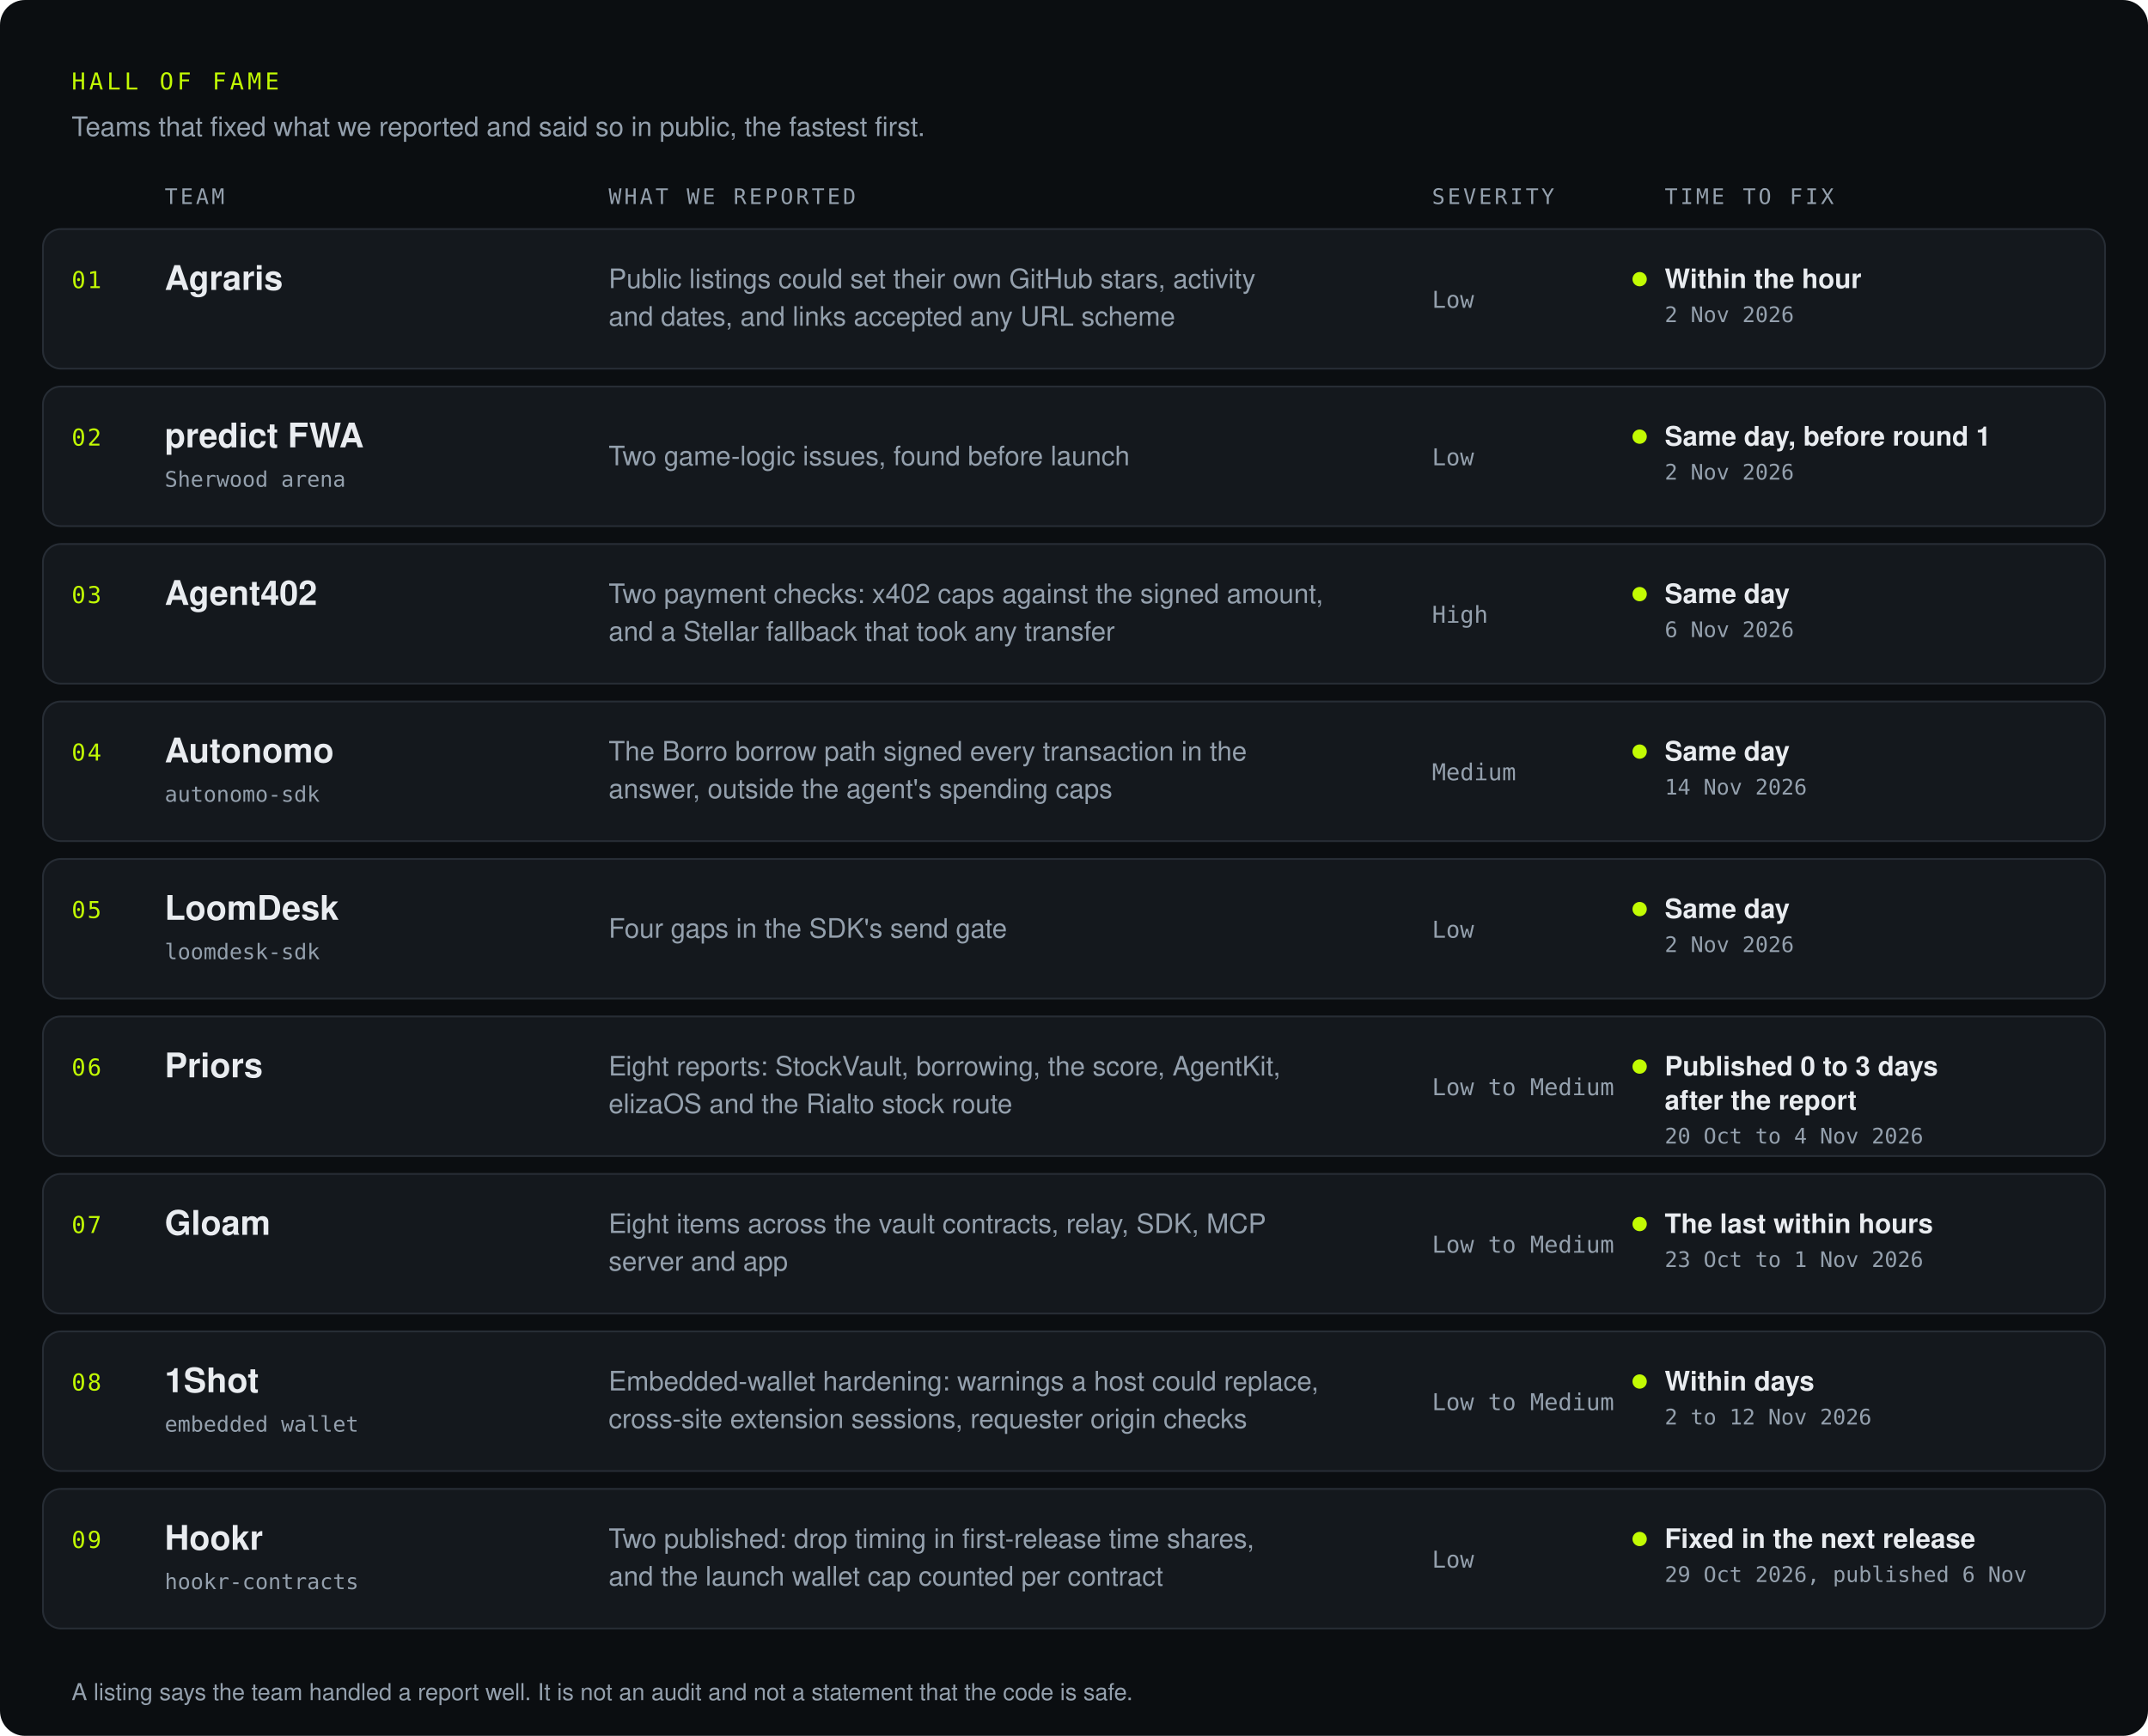
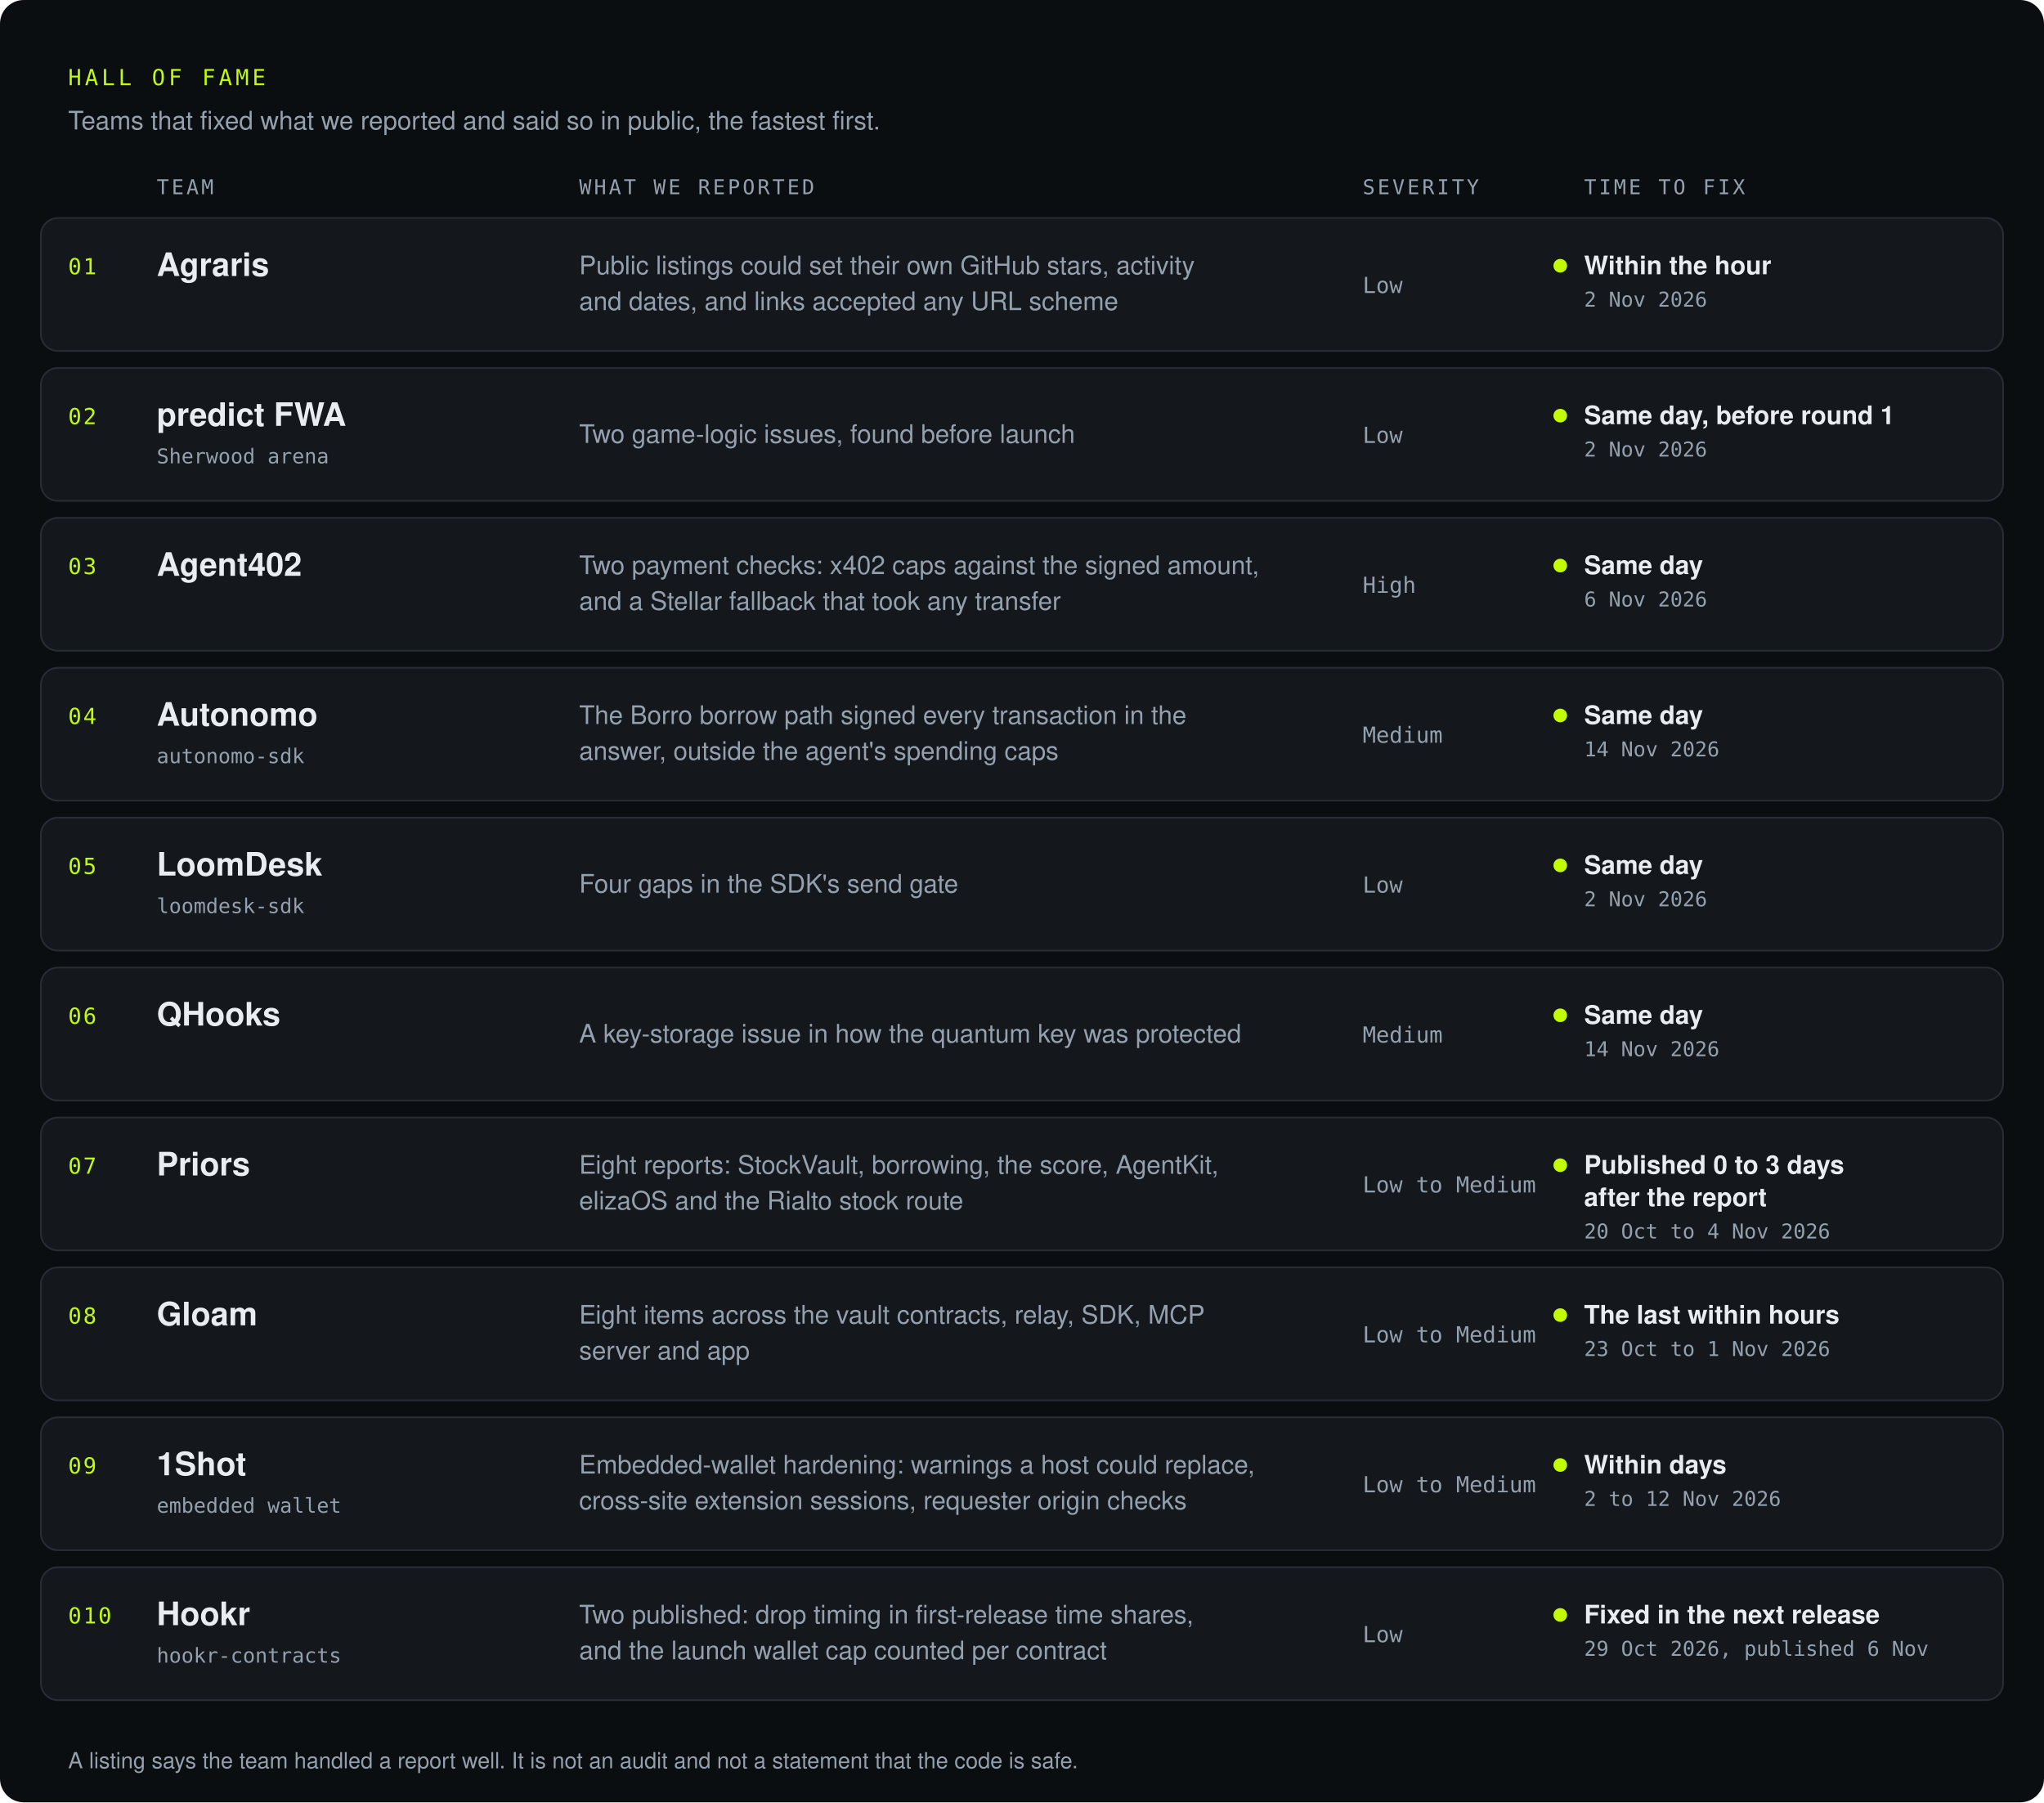
- <svg xmlns="http://www.w3.org/2000/svg" width="1200" height="970" viewBox="0 0 1200 970" role="img" aria-label="Hall of fame: Agraris, within the hour; predict FWA, same day, before round 1; Agent402, same day; Autonomo, same day; LoomDesk, same day; Priors, published 0 to 3 days after the report; Gloam, the last within hours; 1Shot, within days; Hookr, fixed in the next release">
+ <svg xmlns="http://www.w3.org/2000/svg" width="1200" height="1058" viewBox="0 0 1200 1058" role="img" aria-label="Hall of fame: Agraris, within the hour; predict FWA, same day, before round 1; Agent402, same day; Autonomo, same day; LoomDesk, same day; QHooks, same day; Priors, published 0 to 3 days after the report; Gloam, the last within hours; 1Shot, within days; Hookr, fixed in the next release">
  <style>.p{animation:pulse 3.5s ease-in-out infinite}@keyframes pulse{50%{opacity:.35}}@media (prefers-reduced-motion: reduce){*{animation:none!important}}</style>
-   <rect width="1200" height="970" rx="14" fill="#0B0E11" />
+   <rect width="1200" height="1058" rx="14" fill="#0B0E11" />
  <text x="40" y="50" font-family="ui-monospace,SFMono-Regular,'SF Mono',Menlo,Consolas,monospace" font-size="13" letter-spacing="2" fill="#C2FB03">HALL OF FAME</text>
  <text x="40" y="76" font-family="-apple-system,BlinkMacSystemFont,'Segoe UI',Helvetica,Arial,sans-serif" font-size="15" fill="#94A0AD">Teams that fixed what we reported and said so in public, the fastest first.</text>
  <text x="92" y="114" font-family="ui-monospace,SFMono-Regular,'SF Mono',Menlo,Consolas,monospace" font-size="12" letter-spacing="1.5" fill="#94A0AD">TEAM</text>
  <text x="340" y="114" font-family="ui-monospace,SFMono-Regular,'SF Mono',Menlo,Consolas,monospace" font-size="12" letter-spacing="1.5" fill="#94A0AD">WHAT WE REPORTED</text>
  <text x="800" y="114" font-family="ui-monospace,SFMono-Regular,'SF Mono',Menlo,Consolas,monospace" font-size="12" letter-spacing="1.5" fill="#94A0AD">SEVERITY</text>
  <text x="930" y="114" font-family="ui-monospace,SFMono-Regular,'SF Mono',Menlo,Consolas,monospace" font-size="12" letter-spacing="1.5" fill="#94A0AD">TIME TO FIX</text>
  <g>
    <rect x="24" y="128" width="1152" height="78" rx="10" fill="#14181D" stroke="#272D35" />
    <text x="40" y="161" font-family="ui-monospace,SFMono-Regular,'SF Mono',Menlo,Consolas,monospace" font-size="13" letter-spacing="1" fill="#C2FB03">01</text>
    <text x="92" y="162" font-family="-apple-system,BlinkMacSystemFont,'Segoe UI',Helvetica,Arial,sans-serif" font-size="19" font-weight="700" fill="#E9ECF0">Agraris</text>
    <text x="340" y="161" text-anchor="start" font-family="-apple-system,BlinkMacSystemFont,'Segoe UI',Helvetica,Arial,sans-serif" font-size="15" font-weight="400" fill="#94A0AD">Public listings could set their own GitHub stars, activity</text>
    <text x="340" y="182" text-anchor="start" font-family="-apple-system,BlinkMacSystemFont,'Segoe UI',Helvetica,Arial,sans-serif" font-size="15" font-weight="400" fill="#94A0AD">and dates, and links accepted any URL scheme</text>
    <text x="800" y="172" font-family="ui-monospace,SFMono-Regular,'SF Mono',Menlo,Consolas,monospace" font-size="13" fill="#94A0AD">Low</text>
    <circle class="p" style="animation-delay:-0.0s" cx="916" cy="156" r="4" fill="#C2FB03" />
    <text x="930" y="161" text-anchor="start" font-family="-apple-system,BlinkMacSystemFont,'Segoe UI',Helvetica,Arial,sans-serif" font-size="15" font-weight="600" fill="#E9ECF0">Within the hour</text>
    <text x="930" y="180" font-family="ui-monospace,SFMono-Regular,'SF Mono',Menlo,Consolas,monospace" font-size="12" fill="#94A0AD">2 Nov 2026</text>
  </g>
  <g>
    <rect x="24" y="216" width="1152" height="78" rx="10" fill="#14181D" stroke="#272D35" />
    <text x="40" y="249" font-family="ui-monospace,SFMono-Regular,'SF Mono',Menlo,Consolas,monospace" font-size="13" letter-spacing="1" fill="#C2FB03">02</text>
    <text x="92" y="250" font-family="-apple-system,BlinkMacSystemFont,'Segoe UI',Helvetica,Arial,sans-serif" font-size="19" font-weight="700" fill="#E9ECF0">predict FWA</text>
    <text x="92" y="272" font-family="ui-monospace,SFMono-Regular,'SF Mono',Menlo,Consolas,monospace" font-size="12" fill="#94A0AD">Sherwood arena</text>
    <text x="340" y="260" text-anchor="start" font-family="-apple-system,BlinkMacSystemFont,'Segoe UI',Helvetica,Arial,sans-serif" font-size="15" font-weight="400" fill="#94A0AD">Two game-logic issues, found before launch</text>
    <text x="800" y="260" font-family="ui-monospace,SFMono-Regular,'SF Mono',Menlo,Consolas,monospace" font-size="13" fill="#94A0AD">Low</text>
    <circle class="p" style="animation-delay:-0.7s" cx="916" cy="244" r="4" fill="#C2FB03" />
    <text x="930" y="249" text-anchor="start" font-family="-apple-system,BlinkMacSystemFont,'Segoe UI',Helvetica,Arial,sans-serif" font-size="15" font-weight="600" fill="#E9ECF0">Same day, before round 1</text>
    <text x="930" y="268" font-family="ui-monospace,SFMono-Regular,'SF Mono',Menlo,Consolas,monospace" font-size="12" fill="#94A0AD">2 Nov 2026</text>
  </g>
  <g>
    <rect x="24" y="304" width="1152" height="78" rx="10" fill="#14181D" stroke="#272D35" />
    <text x="40" y="337" font-family="ui-monospace,SFMono-Regular,'SF Mono',Menlo,Consolas,monospace" font-size="13" letter-spacing="1" fill="#C2FB03">03</text>
    <text x="92" y="338" font-family="-apple-system,BlinkMacSystemFont,'Segoe UI',Helvetica,Arial,sans-serif" font-size="19" font-weight="700" fill="#E9ECF0">Agent402</text>
    <text x="340" y="337" text-anchor="start" font-family="-apple-system,BlinkMacSystemFont,'Segoe UI',Helvetica,Arial,sans-serif" font-size="15" font-weight="400" fill="#94A0AD">Two payment checks: x402 caps against the signed amount,</text>
    <text x="340" y="358" text-anchor="start" font-family="-apple-system,BlinkMacSystemFont,'Segoe UI',Helvetica,Arial,sans-serif" font-size="15" font-weight="400" fill="#94A0AD">and a Stellar fallback that took any transfer</text>
    <text x="800" y="348" font-family="ui-monospace,SFMono-Regular,'SF Mono',Menlo,Consolas,monospace" font-size="13" fill="#94A0AD">High</text>
    <circle class="p" style="animation-delay:-1.4s" cx="916" cy="332" r="4" fill="#C2FB03" />
    <text x="930" y="337" text-anchor="start" font-family="-apple-system,BlinkMacSystemFont,'Segoe UI',Helvetica,Arial,sans-serif" font-size="15" font-weight="600" fill="#E9ECF0">Same day</text>
    <text x="930" y="356" font-family="ui-monospace,SFMono-Regular,'SF Mono',Menlo,Consolas,monospace" font-size="12" fill="#94A0AD">6 Nov 2026</text>
  </g>
  <g>
    <rect x="24" y="392" width="1152" height="78" rx="10" fill="#14181D" stroke="#272D35" />
    <text x="40" y="425" font-family="ui-monospace,SFMono-Regular,'SF Mono',Menlo,Consolas,monospace" font-size="13" letter-spacing="1" fill="#C2FB03">04</text>
    <text x="92" y="426" font-family="-apple-system,BlinkMacSystemFont,'Segoe UI',Helvetica,Arial,sans-serif" font-size="19" font-weight="700" fill="#E9ECF0">Autonomo</text>
    <text x="92" y="448" font-family="ui-monospace,SFMono-Regular,'SF Mono',Menlo,Consolas,monospace" font-size="12" fill="#94A0AD">autonomo-sdk</text>
    <text x="340" y="425" text-anchor="start" font-family="-apple-system,BlinkMacSystemFont,'Segoe UI',Helvetica,Arial,sans-serif" font-size="15" font-weight="400" fill="#94A0AD">The Borro borrow path signed every transaction in the</text>
    <text x="340" y="446" text-anchor="start" font-family="-apple-system,BlinkMacSystemFont,'Segoe UI',Helvetica,Arial,sans-serif" font-size="15" font-weight="400" fill="#94A0AD">answer, outside the agent's spending caps</text>
    <text x="800" y="436" font-family="ui-monospace,SFMono-Regular,'SF Mono',Menlo,Consolas,monospace" font-size="13" fill="#94A0AD">Medium</text>
    <circle class="p" style="animation-delay:-2.1s" cx="916" cy="420" r="4" fill="#C2FB03" />
    <text x="930" y="425" text-anchor="start" font-family="-apple-system,BlinkMacSystemFont,'Segoe UI',Helvetica,Arial,sans-serif" font-size="15" font-weight="600" fill="#E9ECF0">Same day</text>
    <text x="930" y="444" font-family="ui-monospace,SFMono-Regular,'SF Mono',Menlo,Consolas,monospace" font-size="12" fill="#94A0AD">14 Nov 2026</text>
  </g>
  <g>
    <rect x="24" y="480" width="1152" height="78" rx="10" fill="#14181D" stroke="#272D35" />
    <text x="40" y="513" font-family="ui-monospace,SFMono-Regular,'SF Mono',Menlo,Consolas,monospace" font-size="13" letter-spacing="1" fill="#C2FB03">05</text>
    <text x="92" y="514" font-family="-apple-system,BlinkMacSystemFont,'Segoe UI',Helvetica,Arial,sans-serif" font-size="19" font-weight="700" fill="#E9ECF0">LoomDesk</text>
    <text x="92" y="536" font-family="ui-monospace,SFMono-Regular,'SF Mono',Menlo,Consolas,monospace" font-size="12" fill="#94A0AD">loomdesk-sdk</text>
    <text x="340" y="524" text-anchor="start" font-family="-apple-system,BlinkMacSystemFont,'Segoe UI',Helvetica,Arial,sans-serif" font-size="15" font-weight="400" fill="#94A0AD">Four gaps in the SDK's send gate</text>
    <text x="800" y="524" font-family="ui-monospace,SFMono-Regular,'SF Mono',Menlo,Consolas,monospace" font-size="13" fill="#94A0AD">Low</text>
    <circle class="p" style="animation-delay:-2.8s" cx="916" cy="508" r="4" fill="#C2FB03" />
    <text x="930" y="513" text-anchor="start" font-family="-apple-system,BlinkMacSystemFont,'Segoe UI',Helvetica,Arial,sans-serif" font-size="15" font-weight="600" fill="#E9ECF0">Same day</text>
    <text x="930" y="532" font-family="ui-monospace,SFMono-Regular,'SF Mono',Menlo,Consolas,monospace" font-size="12" fill="#94A0AD">2 Nov 2026</text>
  </g>
  <g>
    <rect x="24" y="568" width="1152" height="78" rx="10" fill="#14181D" stroke="#272D35" />
    <text x="40" y="601" font-family="ui-monospace,SFMono-Regular,'SF Mono',Menlo,Consolas,monospace" font-size="13" letter-spacing="1" fill="#C2FB03">06</text>
-     <text x="92" y="602" font-family="-apple-system,BlinkMacSystemFont,'Segoe UI',Helvetica,Arial,sans-serif" font-size="19" font-weight="700" fill="#E9ECF0">Priors</text>
-     <text x="340" y="601" text-anchor="start" font-family="-apple-system,BlinkMacSystemFont,'Segoe UI',Helvetica,Arial,sans-serif" font-size="15" font-weight="400" fill="#94A0AD">Eight reports: StockVault, borrowing, the score, AgentKit,</text>
-     <text x="340" y="622" text-anchor="start" font-family="-apple-system,BlinkMacSystemFont,'Segoe UI',Helvetica,Arial,sans-serif" font-size="15" font-weight="400" fill="#94A0AD">elizaOS and the Rialto stock route</text>
-     <text x="800" y="612" font-family="ui-monospace,SFMono-Regular,'SF Mono',Menlo,Consolas,monospace" font-size="13" fill="#94A0AD">Low to Medium</text>
+     <text x="92" y="602" font-family="-apple-system,BlinkMacSystemFont,'Segoe UI',Helvetica,Arial,sans-serif" font-size="19" font-weight="700" fill="#E9ECF0">QHooks</text>
+     <text x="340" y="612" text-anchor="start" font-family="-apple-system,BlinkMacSystemFont,'Segoe UI',Helvetica,Arial,sans-serif" font-size="15" font-weight="400" fill="#94A0AD">A key-storage issue in how the quantum key was protected</text>
+     <text x="800" y="612" font-family="ui-monospace,SFMono-Regular,'SF Mono',Menlo,Consolas,monospace" font-size="13" fill="#94A0AD">Medium</text>
    <circle class="p" style="animation-delay:-3.5s" cx="916" cy="596" r="4" fill="#C2FB03" />
-     <text x="930" y="601" text-anchor="start" font-family="-apple-system,BlinkMacSystemFont,'Segoe UI',Helvetica,Arial,sans-serif" font-size="15" font-weight="600" fill="#E9ECF0">Published 0 to 3 days</text>
-     <text x="930" y="620" text-anchor="start" font-family="-apple-system,BlinkMacSystemFont,'Segoe UI',Helvetica,Arial,sans-serif" font-size="15" font-weight="600" fill="#E9ECF0">after the report</text>
-     <text x="930" y="639" font-family="ui-monospace,SFMono-Regular,'SF Mono',Menlo,Consolas,monospace" font-size="12" fill="#94A0AD">20 Oct to 4 Nov 2026</text>
+     <text x="930" y="601" text-anchor="start" font-family="-apple-system,BlinkMacSystemFont,'Segoe UI',Helvetica,Arial,sans-serif" font-size="15" font-weight="600" fill="#E9ECF0">Same day</text>
+     <text x="930" y="620" font-family="ui-monospace,SFMono-Regular,'SF Mono',Menlo,Consolas,monospace" font-size="12" fill="#94A0AD">14 Nov 2026</text>
  </g>
  <g>
    <rect x="24" y="656" width="1152" height="78" rx="10" fill="#14181D" stroke="#272D35" />
    <text x="40" y="689" font-family="ui-monospace,SFMono-Regular,'SF Mono',Menlo,Consolas,monospace" font-size="13" letter-spacing="1" fill="#C2FB03">07</text>
-     <text x="92" y="690" font-family="-apple-system,BlinkMacSystemFont,'Segoe UI',Helvetica,Arial,sans-serif" font-size="19" font-weight="700" fill="#E9ECF0">Gloam</text>
-     <text x="340" y="689" text-anchor="start" font-family="-apple-system,BlinkMacSystemFont,'Segoe UI',Helvetica,Arial,sans-serif" font-size="15" font-weight="400" fill="#94A0AD">Eight items across the vault contracts, relay, SDK, MCP</text>
-     <text x="340" y="710" text-anchor="start" font-family="-apple-system,BlinkMacSystemFont,'Segoe UI',Helvetica,Arial,sans-serif" font-size="15" font-weight="400" fill="#94A0AD">server and app</text>
+     <text x="92" y="690" font-family="-apple-system,BlinkMacSystemFont,'Segoe UI',Helvetica,Arial,sans-serif" font-size="19" font-weight="700" fill="#E9ECF0">Priors</text>
+     <text x="340" y="689" text-anchor="start" font-family="-apple-system,BlinkMacSystemFont,'Segoe UI',Helvetica,Arial,sans-serif" font-size="15" font-weight="400" fill="#94A0AD">Eight reports: StockVault, borrowing, the score, AgentKit,</text>
+     <text x="340" y="710" text-anchor="start" font-family="-apple-system,BlinkMacSystemFont,'Segoe UI',Helvetica,Arial,sans-serif" font-size="15" font-weight="400" fill="#94A0AD">elizaOS and the Rialto stock route</text>
    <text x="800" y="700" font-family="ui-monospace,SFMono-Regular,'SF Mono',Menlo,Consolas,monospace" font-size="13" fill="#94A0AD">Low to Medium</text>
    <circle class="p" style="animation-delay:-4.2s" cx="916" cy="684" r="4" fill="#C2FB03" />
-     <text x="930" y="689" text-anchor="start" font-family="-apple-system,BlinkMacSystemFont,'Segoe UI',Helvetica,Arial,sans-serif" font-size="15" font-weight="600" fill="#E9ECF0">The last within hours</text>
-     <text x="930" y="708" font-family="ui-monospace,SFMono-Regular,'SF Mono',Menlo,Consolas,monospace" font-size="12" fill="#94A0AD">23 Oct to 1 Nov 2026</text>
+     <text x="930" y="689" text-anchor="start" font-family="-apple-system,BlinkMacSystemFont,'Segoe UI',Helvetica,Arial,sans-serif" font-size="15" font-weight="600" fill="#E9ECF0">Published 0 to 3 days</text>
+     <text x="930" y="708" text-anchor="start" font-family="-apple-system,BlinkMacSystemFont,'Segoe UI',Helvetica,Arial,sans-serif" font-size="15" font-weight="600" fill="#E9ECF0">after the report</text>
+     <text x="930" y="727" font-family="ui-monospace,SFMono-Regular,'SF Mono',Menlo,Consolas,monospace" font-size="12" fill="#94A0AD">20 Oct to 4 Nov 2026</text>
  </g>
  <g>
    <rect x="24" y="744" width="1152" height="78" rx="10" fill="#14181D" stroke="#272D35" />
    <text x="40" y="777" font-family="ui-monospace,SFMono-Regular,'SF Mono',Menlo,Consolas,monospace" font-size="13" letter-spacing="1" fill="#C2FB03">08</text>
-     <text x="92" y="778" font-family="-apple-system,BlinkMacSystemFont,'Segoe UI',Helvetica,Arial,sans-serif" font-size="19" font-weight="700" fill="#E9ECF0">1Shot</text>
-     <text x="92" y="800" font-family="ui-monospace,SFMono-Regular,'SF Mono',Menlo,Consolas,monospace" font-size="12" fill="#94A0AD">embedded wallet</text>
-     <text x="340" y="777" text-anchor="start" font-family="-apple-system,BlinkMacSystemFont,'Segoe UI',Helvetica,Arial,sans-serif" font-size="15" font-weight="400" fill="#94A0AD">Embedded-wallet hardening: warnings a host could replace,</text>
-     <text x="340" y="798" text-anchor="start" font-family="-apple-system,BlinkMacSystemFont,'Segoe UI',Helvetica,Arial,sans-serif" font-size="15" font-weight="400" fill="#94A0AD">cross-site extension sessions, requester origin checks</text>
+     <text x="92" y="778" font-family="-apple-system,BlinkMacSystemFont,'Segoe UI',Helvetica,Arial,sans-serif" font-size="19" font-weight="700" fill="#E9ECF0">Gloam</text>
+     <text x="340" y="777" text-anchor="start" font-family="-apple-system,BlinkMacSystemFont,'Segoe UI',Helvetica,Arial,sans-serif" font-size="15" font-weight="400" fill="#94A0AD">Eight items across the vault contracts, relay, SDK, MCP</text>
+     <text x="340" y="798" text-anchor="start" font-family="-apple-system,BlinkMacSystemFont,'Segoe UI',Helvetica,Arial,sans-serif" font-size="15" font-weight="400" fill="#94A0AD">server and app</text>
    <text x="800" y="788" font-family="ui-monospace,SFMono-Regular,'SF Mono',Menlo,Consolas,monospace" font-size="13" fill="#94A0AD">Low to Medium</text>
    <circle class="p" style="animation-delay:-4.9s" cx="916" cy="772" r="4" fill="#C2FB03" />
-     <text x="930" y="777" text-anchor="start" font-family="-apple-system,BlinkMacSystemFont,'Segoe UI',Helvetica,Arial,sans-serif" font-size="15" font-weight="600" fill="#E9ECF0">Within days</text>
-     <text x="930" y="796" font-family="ui-monospace,SFMono-Regular,'SF Mono',Menlo,Consolas,monospace" font-size="12" fill="#94A0AD">2 to 12 Nov 2026</text>
+     <text x="930" y="777" text-anchor="start" font-family="-apple-system,BlinkMacSystemFont,'Segoe UI',Helvetica,Arial,sans-serif" font-size="15" font-weight="600" fill="#E9ECF0">The last within hours</text>
+     <text x="930" y="796" font-family="ui-monospace,SFMono-Regular,'SF Mono',Menlo,Consolas,monospace" font-size="12" fill="#94A0AD">23 Oct to 1 Nov 2026</text>
  </g>
  <g>
    <rect x="24" y="832" width="1152" height="78" rx="10" fill="#14181D" stroke="#272D35" />
    <text x="40" y="865" font-family="ui-monospace,SFMono-Regular,'SF Mono',Menlo,Consolas,monospace" font-size="13" letter-spacing="1" fill="#C2FB03">09</text>
-     <text x="92" y="866" font-family="-apple-system,BlinkMacSystemFont,'Segoe UI',Helvetica,Arial,sans-serif" font-size="19" font-weight="700" fill="#E9ECF0">Hookr</text>
-     <text x="92" y="888" font-family="ui-monospace,SFMono-Regular,'SF Mono',Menlo,Consolas,monospace" font-size="12" fill="#94A0AD">hookr-contracts</text>
-     <text x="340" y="865" text-anchor="start" font-family="-apple-system,BlinkMacSystemFont,'Segoe UI',Helvetica,Arial,sans-serif" font-size="15" font-weight="400" fill="#94A0AD">Two published: drop timing in first-release time shares,</text>
-     <text x="340" y="886" text-anchor="start" font-family="-apple-system,BlinkMacSystemFont,'Segoe UI',Helvetica,Arial,sans-serif" font-size="15" font-weight="400" fill="#94A0AD">and the launch wallet cap counted per contract</text>
-     <text x="800" y="876" font-family="ui-monospace,SFMono-Regular,'SF Mono',Menlo,Consolas,monospace" font-size="13" fill="#94A0AD">Low</text>
+     <text x="92" y="866" font-family="-apple-system,BlinkMacSystemFont,'Segoe UI',Helvetica,Arial,sans-serif" font-size="19" font-weight="700" fill="#E9ECF0">1Shot</text>
+     <text x="92" y="888" font-family="ui-monospace,SFMono-Regular,'SF Mono',Menlo,Consolas,monospace" font-size="12" fill="#94A0AD">embedded wallet</text>
+     <text x="340" y="865" text-anchor="start" font-family="-apple-system,BlinkMacSystemFont,'Segoe UI',Helvetica,Arial,sans-serif" font-size="15" font-weight="400" fill="#94A0AD">Embedded-wallet hardening: warnings a host could replace,</text>
+     <text x="340" y="886" text-anchor="start" font-family="-apple-system,BlinkMacSystemFont,'Segoe UI',Helvetica,Arial,sans-serif" font-size="15" font-weight="400" fill="#94A0AD">cross-site extension sessions, requester origin checks</text>
+     <text x="800" y="876" font-family="ui-monospace,SFMono-Regular,'SF Mono',Menlo,Consolas,monospace" font-size="13" fill="#94A0AD">Low to Medium</text>
    <circle class="p" style="animation-delay:-5.6s" cx="916" cy="860" r="4" fill="#C2FB03" />
-     <text x="930" y="865" text-anchor="start" font-family="-apple-system,BlinkMacSystemFont,'Segoe UI',Helvetica,Arial,sans-serif" font-size="15" font-weight="600" fill="#E9ECF0">Fixed in the next release</text>
-     <text x="930" y="884" font-family="ui-monospace,SFMono-Regular,'SF Mono',Menlo,Consolas,monospace" font-size="12" fill="#94A0AD">29 Oct 2026, published 6 Nov</text>
+     <text x="930" y="865" text-anchor="start" font-family="-apple-system,BlinkMacSystemFont,'Segoe UI',Helvetica,Arial,sans-serif" font-size="15" font-weight="600" fill="#E9ECF0">Within days</text>
+     <text x="930" y="884" font-family="ui-monospace,SFMono-Regular,'SF Mono',Menlo,Consolas,monospace" font-size="12" fill="#94A0AD">2 to 12 Nov 2026</text>
  </g>
-   <text x="40" y="950" font-family="-apple-system,BlinkMacSystemFont,'Segoe UI',Helvetica,Arial,sans-serif" font-size="13" fill="#94A0AD">A listing says the team handled a report well. It is not an audit and not a statement that the code is safe.</text>
+   <g>
+     <rect x="24" y="920" width="1152" height="78" rx="10" fill="#14181D" stroke="#272D35" />
+     <text x="40" y="953" font-family="ui-monospace,SFMono-Regular,'SF Mono',Menlo,Consolas,monospace" font-size="13" letter-spacing="1" fill="#C2FB03">010</text>
+     <text x="92" y="954" font-family="-apple-system,BlinkMacSystemFont,'Segoe UI',Helvetica,Arial,sans-serif" font-size="19" font-weight="700" fill="#E9ECF0">Hookr</text>
+     <text x="92" y="976" font-family="ui-monospace,SFMono-Regular,'SF Mono',Menlo,Consolas,monospace" font-size="12" fill="#94A0AD">hookr-contracts</text>
+     <text x="340" y="953" text-anchor="start" font-family="-apple-system,BlinkMacSystemFont,'Segoe UI',Helvetica,Arial,sans-serif" font-size="15" font-weight="400" fill="#94A0AD">Two published: drop timing in first-release time shares,</text>
+     <text x="340" y="974" text-anchor="start" font-family="-apple-system,BlinkMacSystemFont,'Segoe UI',Helvetica,Arial,sans-serif" font-size="15" font-weight="400" fill="#94A0AD">and the launch wallet cap counted per contract</text>
+     <text x="800" y="964" font-family="ui-monospace,SFMono-Regular,'SF Mono',Menlo,Consolas,monospace" font-size="13" fill="#94A0AD">Low</text>
+     <circle class="p" style="animation-delay:-6.3s" cx="916" cy="948" r="4" fill="#C2FB03" />
+     <text x="930" y="953" text-anchor="start" font-family="-apple-system,BlinkMacSystemFont,'Segoe UI',Helvetica,Arial,sans-serif" font-size="15" font-weight="600" fill="#E9ECF0">Fixed in the next release</text>
+     <text x="930" y="972" font-family="ui-monospace,SFMono-Regular,'SF Mono',Menlo,Consolas,monospace" font-size="12" fill="#94A0AD">29 Oct 2026, published 6 Nov</text>
+   </g>
+   <text x="40" y="1038" font-family="-apple-system,BlinkMacSystemFont,'Segoe UI',Helvetica,Arial,sans-serif" font-size="13" fill="#94A0AD">A listing says the team handled a report well. It is not an audit and not a statement that the code is safe.</text>
</svg>
